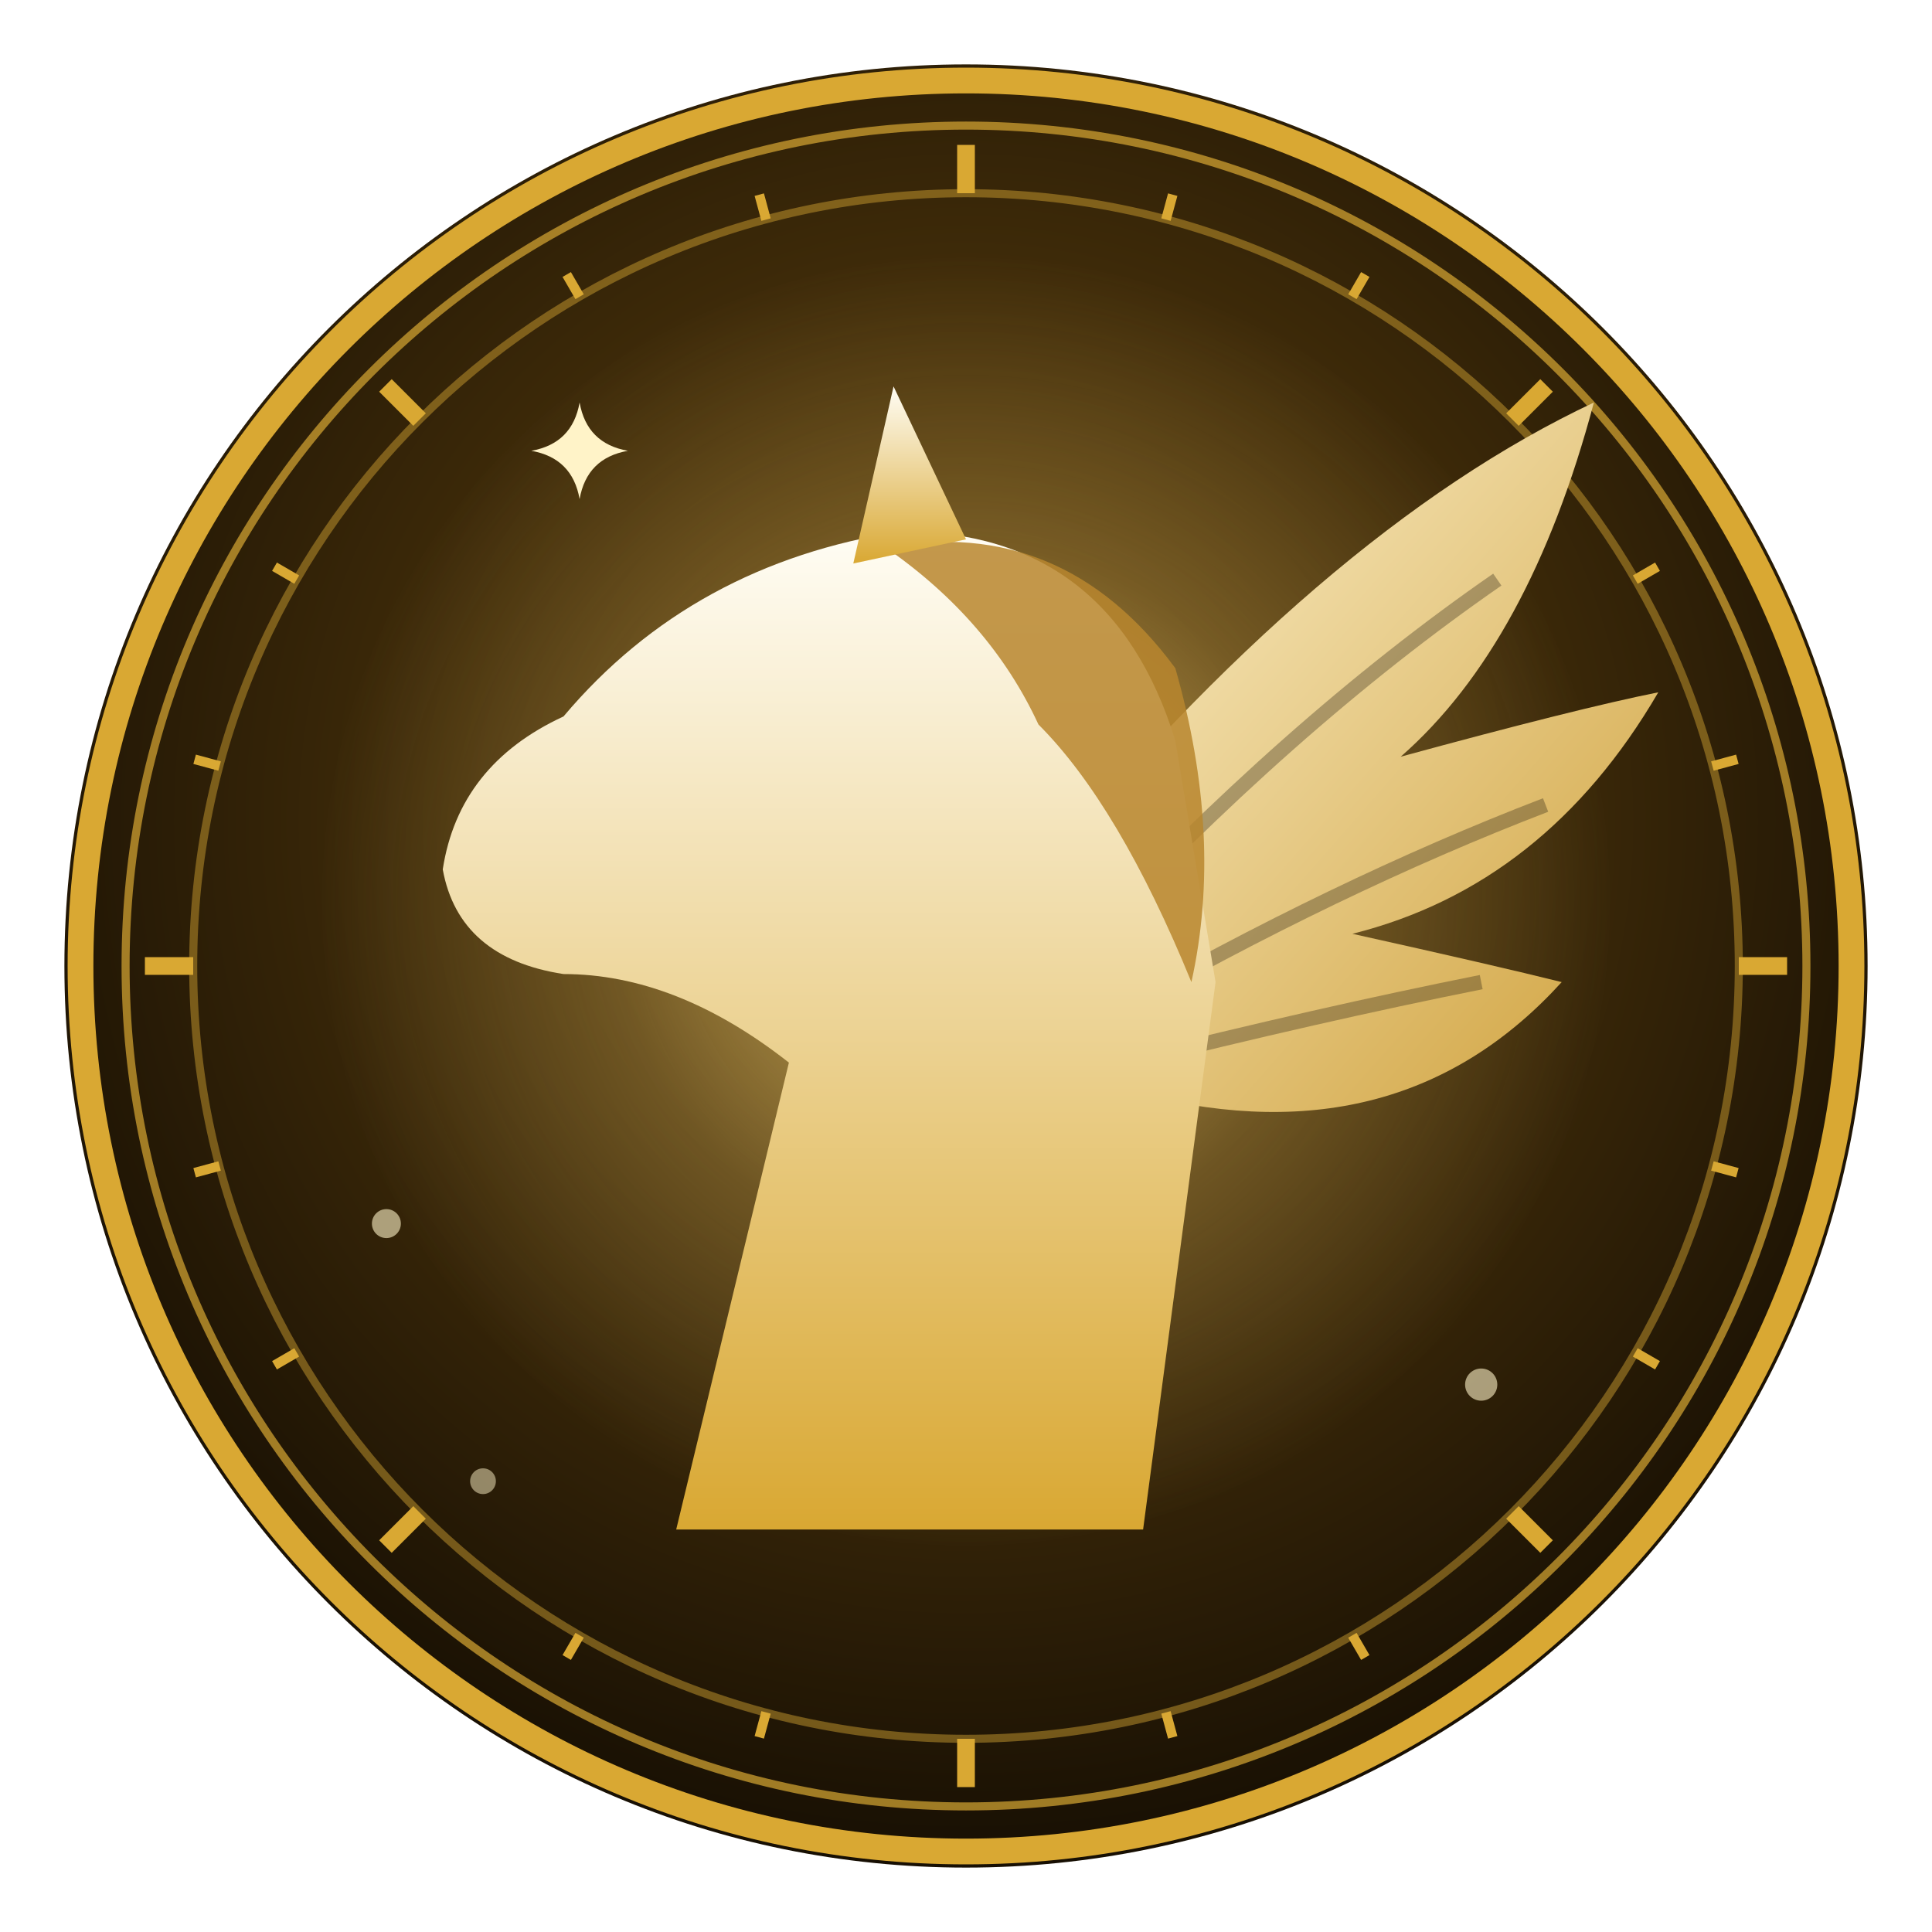
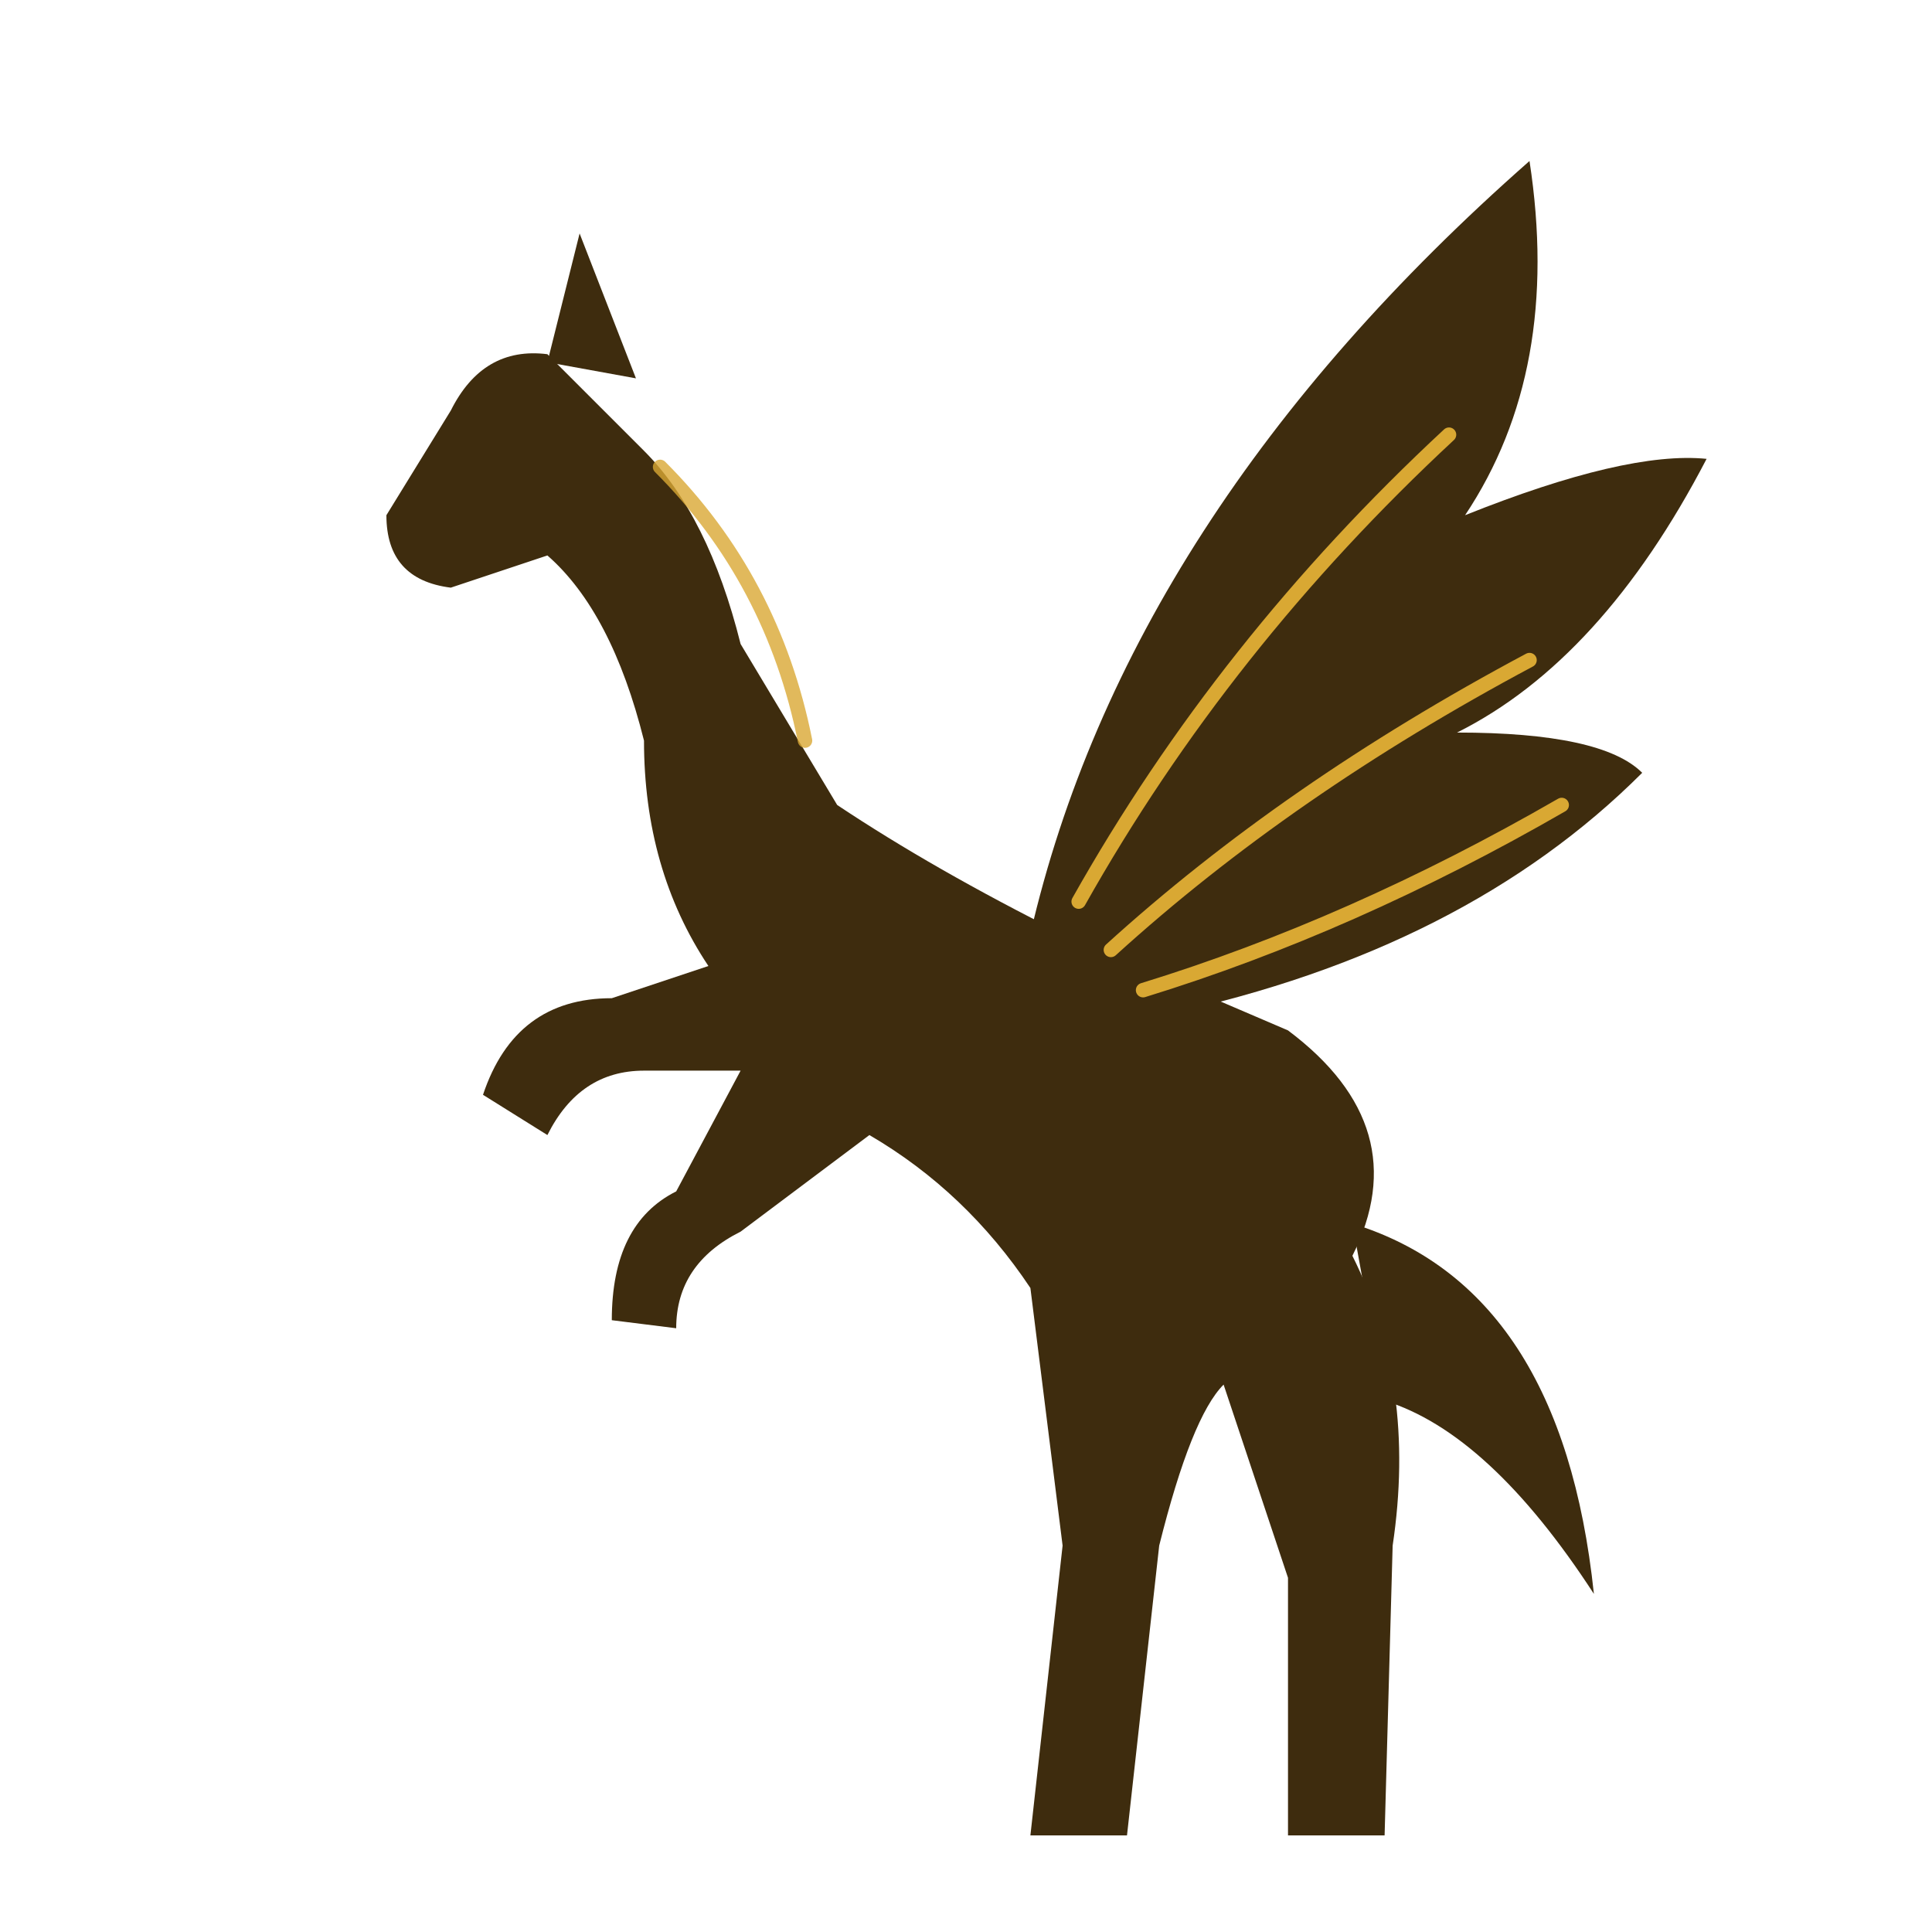
<svg xmlns="http://www.w3.org/2000/svg" viewBox="0 0 120 120">
-   <defs>
-     <radialGradient id="pegasus-bg" cx="50%" cy="42%" r="60%">
-       <stop offset="0" stop-color="#6B4A0F" />
-       <stop offset="1" stop-color="#140D03" />
-     </radialGradient>
-     <radialGradient id="pegasus-glow" cx="50%" cy="50%" r="50%">
-       <stop offset="0" stop-color="#F2D27A" stop-opacity=".75" />
-       <stop offset=".55" stop-color="#F2D27A" stop-opacity=".22" />
-       <stop offset="1" stop-color="#F2D27A" stop-opacity="0" />
-     </radialGradient>
-     <linearGradient id="pegasus-fig" x1="0" y1="0" x2="0" y2="1">
-       <stop offset="0" stop-color="#FFFDF4" />
-       <stop offset="1" stop-color="#D9A833" />
-     </linearGradient>
-     <linearGradient id="pegasus-wing" x1="0" y1="0" x2="1" y2="1">
-       <stop offset="0" stop-color="#FFF6D6" />
-       <stop offset="1" stop-color="#CFA03A" />
-     </linearGradient>
-   </defs>
-   <circle cx="60" cy="60" r="56" fill="url(#pegasus-bg)" />
-   <circle cx="60" cy="56" r="40" fill="url(#pegasus-glow)" />
-   <circle cx="60" cy="60" r="55" fill="none" stroke="#D9A833" stroke-width="1.6" />
-   <circle cx="60" cy="60" r="52.2" fill="none" stroke="#D9A833" stroke-width=".5" opacity=".7" />
-   <circle cx="60" cy="60" r="48" fill="none" stroke="#D9A833" stroke-width=".5" opacity=".45" />
-   <line x1="108.00" y1="60.00" x2="111.00" y2="60.00" stroke="#D9A833" stroke-width="1.1" />
-   <line x1="106.36" y1="72.42" x2="107.91" y2="72.84" stroke="#D9A833" stroke-width="0.6" />
-   <line x1="101.57" y1="84.00" x2="102.95" y2="84.80" stroke="#D9A833" stroke-width="0.6" />
-   <line x1="93.94" y1="93.94" x2="96.06" y2="96.06" stroke="#D9A833" stroke-width="1.1" />
-   <line x1="84.00" y1="101.57" x2="84.80" y2="102.95" stroke="#D9A833" stroke-width="0.6" />
-   <line x1="72.42" y1="106.36" x2="72.84" y2="107.91" stroke="#D9A833" stroke-width="0.6" />
-   <line x1="60.00" y1="108.00" x2="60.00" y2="111.00" stroke="#D9A833" stroke-width="1.1" />
-   <line x1="47.58" y1="106.36" x2="47.16" y2="107.91" stroke="#D9A833" stroke-width="0.6" />
-   <line x1="36.00" y1="101.57" x2="35.20" y2="102.95" stroke="#D9A833" stroke-width="0.6" />
-   <line x1="26.06" y1="93.94" x2="23.94" y2="96.06" stroke="#D9A833" stroke-width="1.1" />
-   <line x1="18.43" y1="84.00" x2="17.05" y2="84.80" stroke="#D9A833" stroke-width="0.6" />
-   <line x1="13.64" y1="72.42" x2="12.09" y2="72.84" stroke="#D9A833" stroke-width="0.6" />
-   <line x1="12.00" y1="60.00" x2="9.00" y2="60.00" stroke="#D9A833" stroke-width="1.1" />
-   <line x1="13.64" y1="47.58" x2="12.09" y2="47.16" stroke="#D9A833" stroke-width="0.6" />
-   <line x1="18.43" y1="36.00" x2="17.05" y2="35.20" stroke="#D9A833" stroke-width="0.6" />
-   <line x1="26.06" y1="26.06" x2="23.94" y2="23.94" stroke="#D9A833" stroke-width="1.1" />
-   <line x1="36.00" y1="18.43" x2="35.20" y2="17.05" stroke="#D9A833" stroke-width="0.6" />
-   <line x1="47.58" y1="13.64" x2="47.16" y2="12.09" stroke="#D9A833" stroke-width="0.6" />
-   <line x1="60.00" y1="12.00" x2="60.00" y2="9.00" stroke="#D9A833" stroke-width="1.1" />
-   <line x1="72.42" y1="13.64" x2="72.84" y2="12.09" stroke="#D9A833" stroke-width="0.6" />
-   <line x1="84.00" y1="18.43" x2="84.80" y2="17.05" stroke="#D9A833" stroke-width="0.6" />
-   <line x1="93.94" y1="26.06" x2="96.06" y2="23.94" stroke="#D9A833" stroke-width="1.1" />
-   <line x1="101.57" y1="36.00" x2="102.95" y2="35.20" stroke="#D9A833" stroke-width="0.6" />
-   <line x1="106.36" y1="47.58" x2="107.91" y2="47.16" stroke="#D9A833" stroke-width="0.6" />
-   <path d="M64 55 Q82 33 99 25 Q95 40 87 47 Q98 44 103 43 Q96 55 84 58 Q93 60 97 61 Q87 72 71 68 Z" fill="url(#pegasus-wing)" />
-   <path d="M67 59 Q80 45 93 36 M69 63 Q83 55 96 50 M70 66 Q82 63 92 61" stroke="#140D03" stroke-width=".9" fill="none" opacity=".3" />
-   <path d="M42 95 L49 66 Q42 60.5 35 60.5 Q28.5 59.5 27.5 54 Q28.5 47.5 35 44.5 Q43 35 56 33 Q69 33 73 46 L75.5 61 L71 95 Z" fill="url(#pegasus-fig)" />
-   <path d="M55 34 Q66 32 73 41.5 Q76 52 74 61 Q69.5 50 64.5 45 Q61.5 38.5 55 34 Z" fill="#B8862E" opacity=".85" />
-   <path d="M53 35 L55.5 24 L60 33.5 Z" fill="url(#pegasus-fig)" />
-   <path d="M36 25 Q36.45 27.55 39 28 Q36.45 28.45 36 31 Q35.55 28.45 33 28 Q35.55 27.55 36 25 Z" fill="#FFF3C8" opacity="1" />
-   <circle cx="24" cy="76" r="0.9" fill="#FFF3C8" opacity="0.6" />
-   <circle cx="92" cy="86" r="1" fill="#FFF3C8" opacity="0.6" />
-   <circle cx="30" cy="92" r="0.8" fill="#FFF3C8" opacity="0.5" />
+   <path d="M64 58 Q70 32 95 10 Q97 23 91 32 Q101 28 106 28.5 Q99.5 41 90.5 45.5 Q99.5 45.5 102 48 Q91 59 72.5 63 Z" fill="#3E2C0E" />
+   <path d="M84 78 Q88 70 80 64 L66 58 Q58 54 52 50 L46 40 Q44 32 40 28 L34 22 Q30 21.5 28 25.5 L24 32 Q24 36 28 36.5 L34 34.5 Q38 38 40 46 Q40 54 44 60 L38 62 Q32 62 30 68 L34 70.5 Q36 66.5 40 66.5 L46 66.5 L42 74 Q38 76 38 82 L42 82.5 Q42 78.5 46 76.5 L54 70.5 Q60 74 64 80 L66 96 L64 114 L70 114 L72 96 Q74 88 76 86 L80 98 L80 114 L86 114 L86.5 96 Q88 86 84 78 Z" fill="#3E2C0E" />
+   <path d="M84 76 Q97 80 99 99 Q92.5 89 86 87 Z" fill="#3E2C0E" />
+   <path d="M34 22.5 L36 14.5 L39.5 23.5 Z" fill="#3E2C0E" />
+   <path d="M67 56 Q76 40 90 27 M69 59 Q80 49 95 41 M71 61.5 Q84 57.5 97 50" stroke="#D9A833" stroke-width="0.9" fill="none" stroke-linecap="round" opacity="1" />
+   <path d="M41 29 Q48 36 50 46" stroke="#D9A833" stroke-width="0.9" fill="none" stroke-linecap="round" opacity="0.8" />
</svg>
